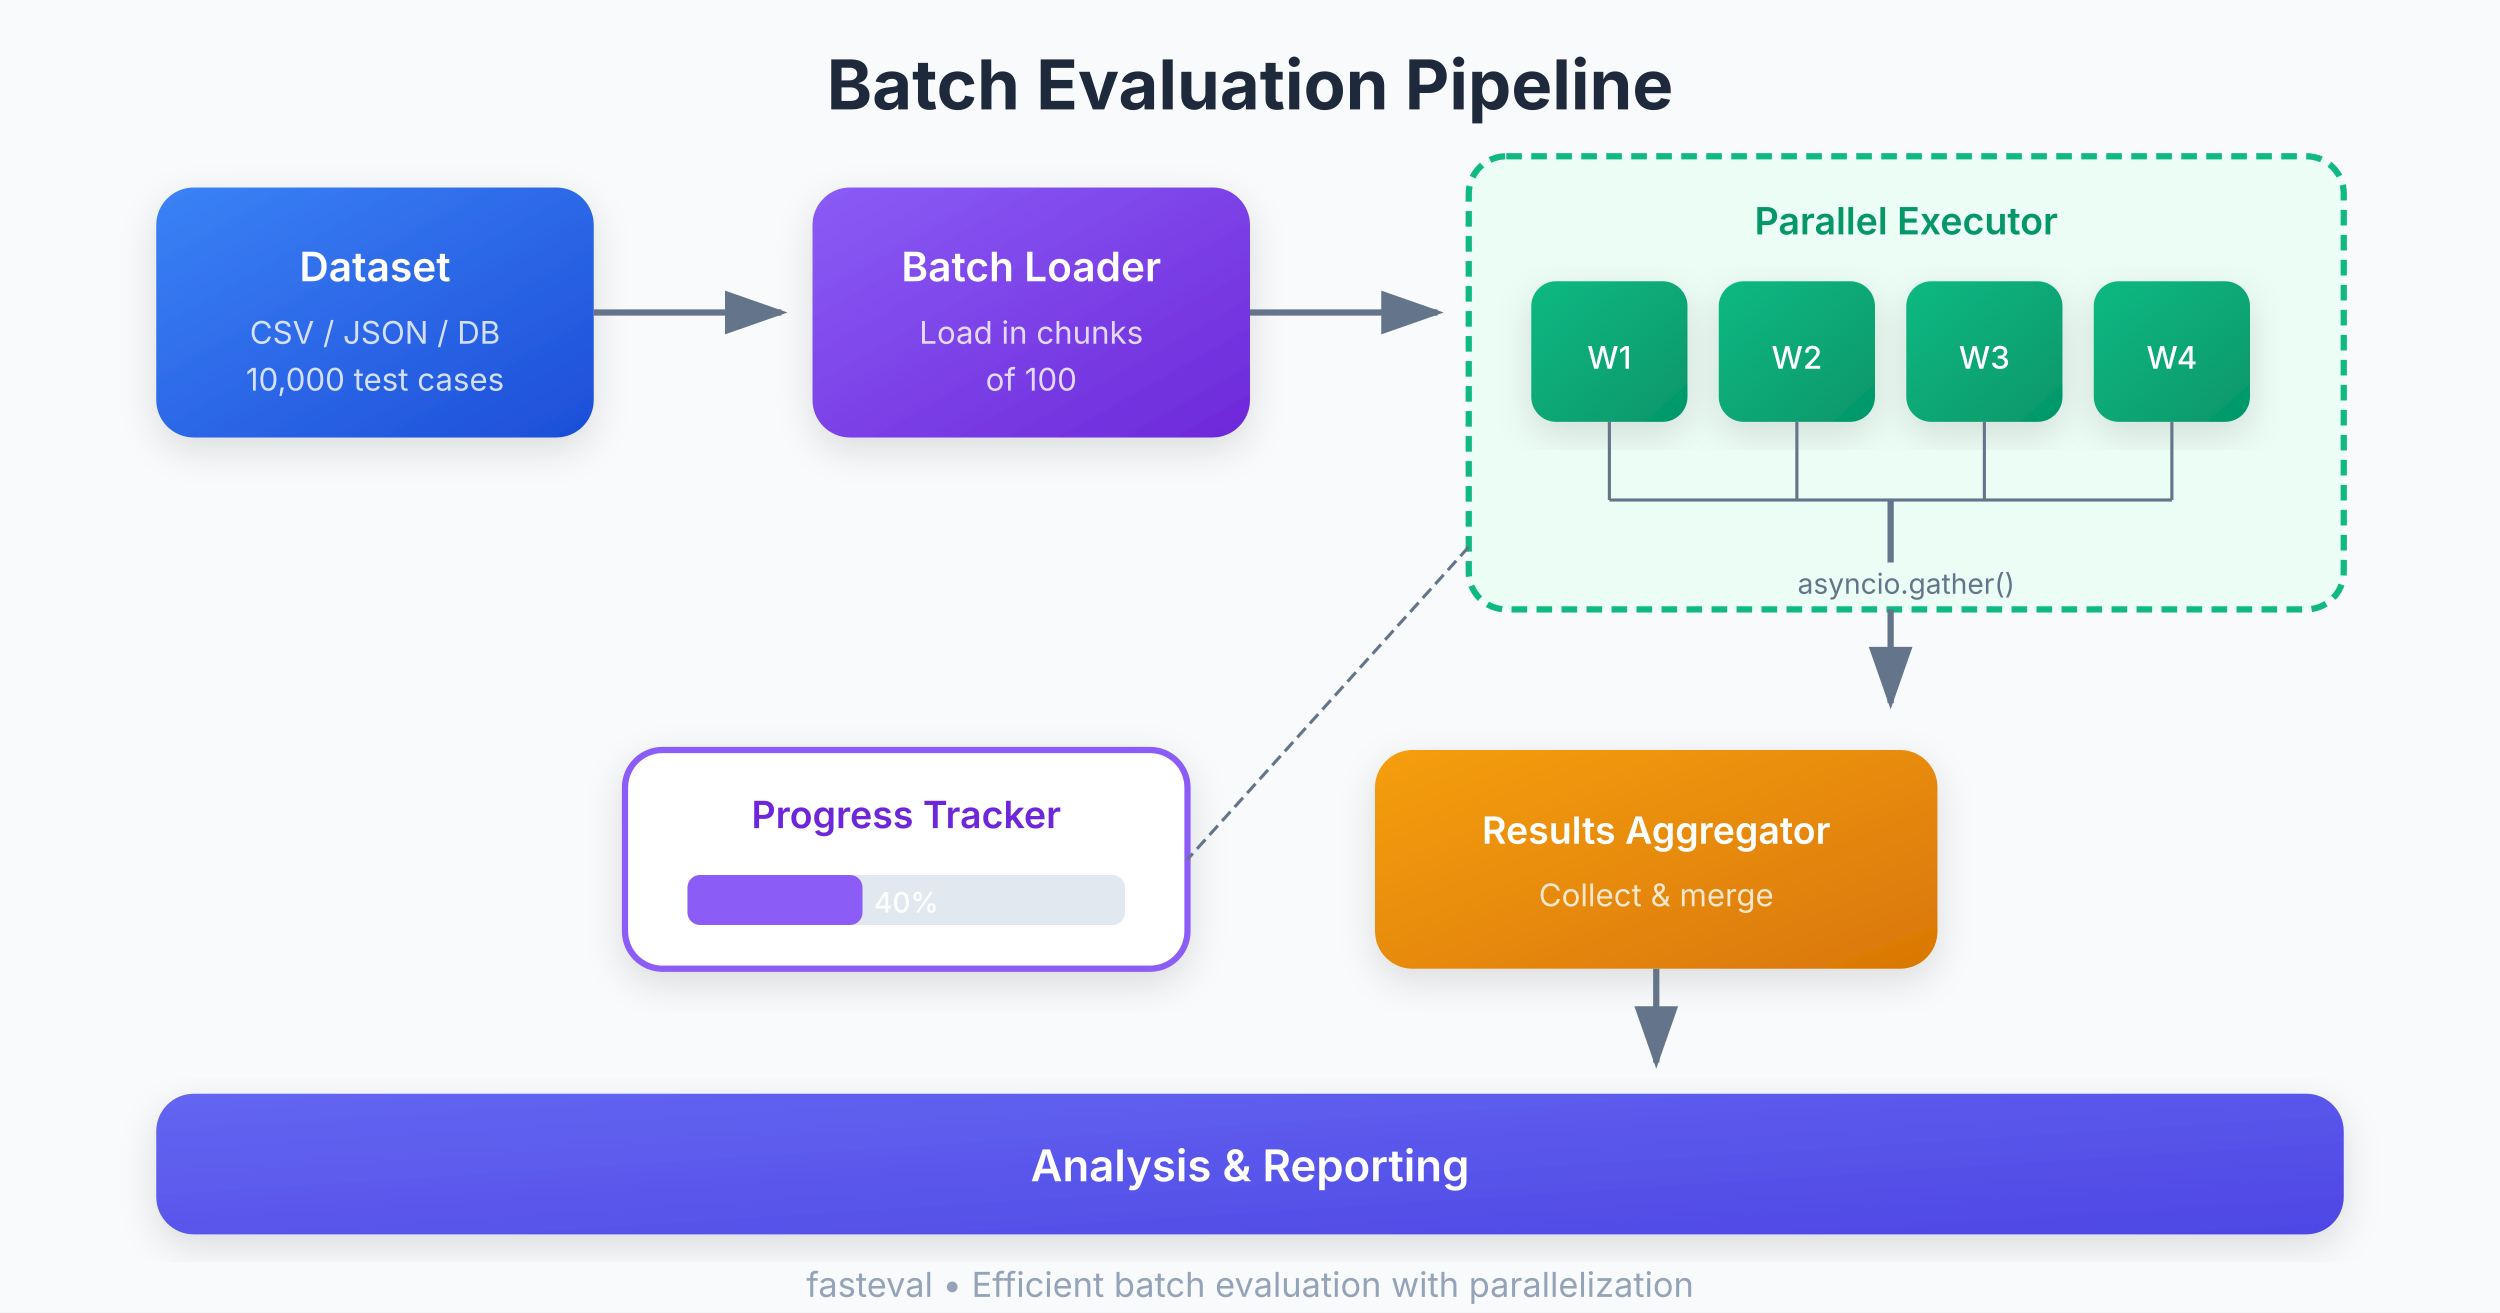
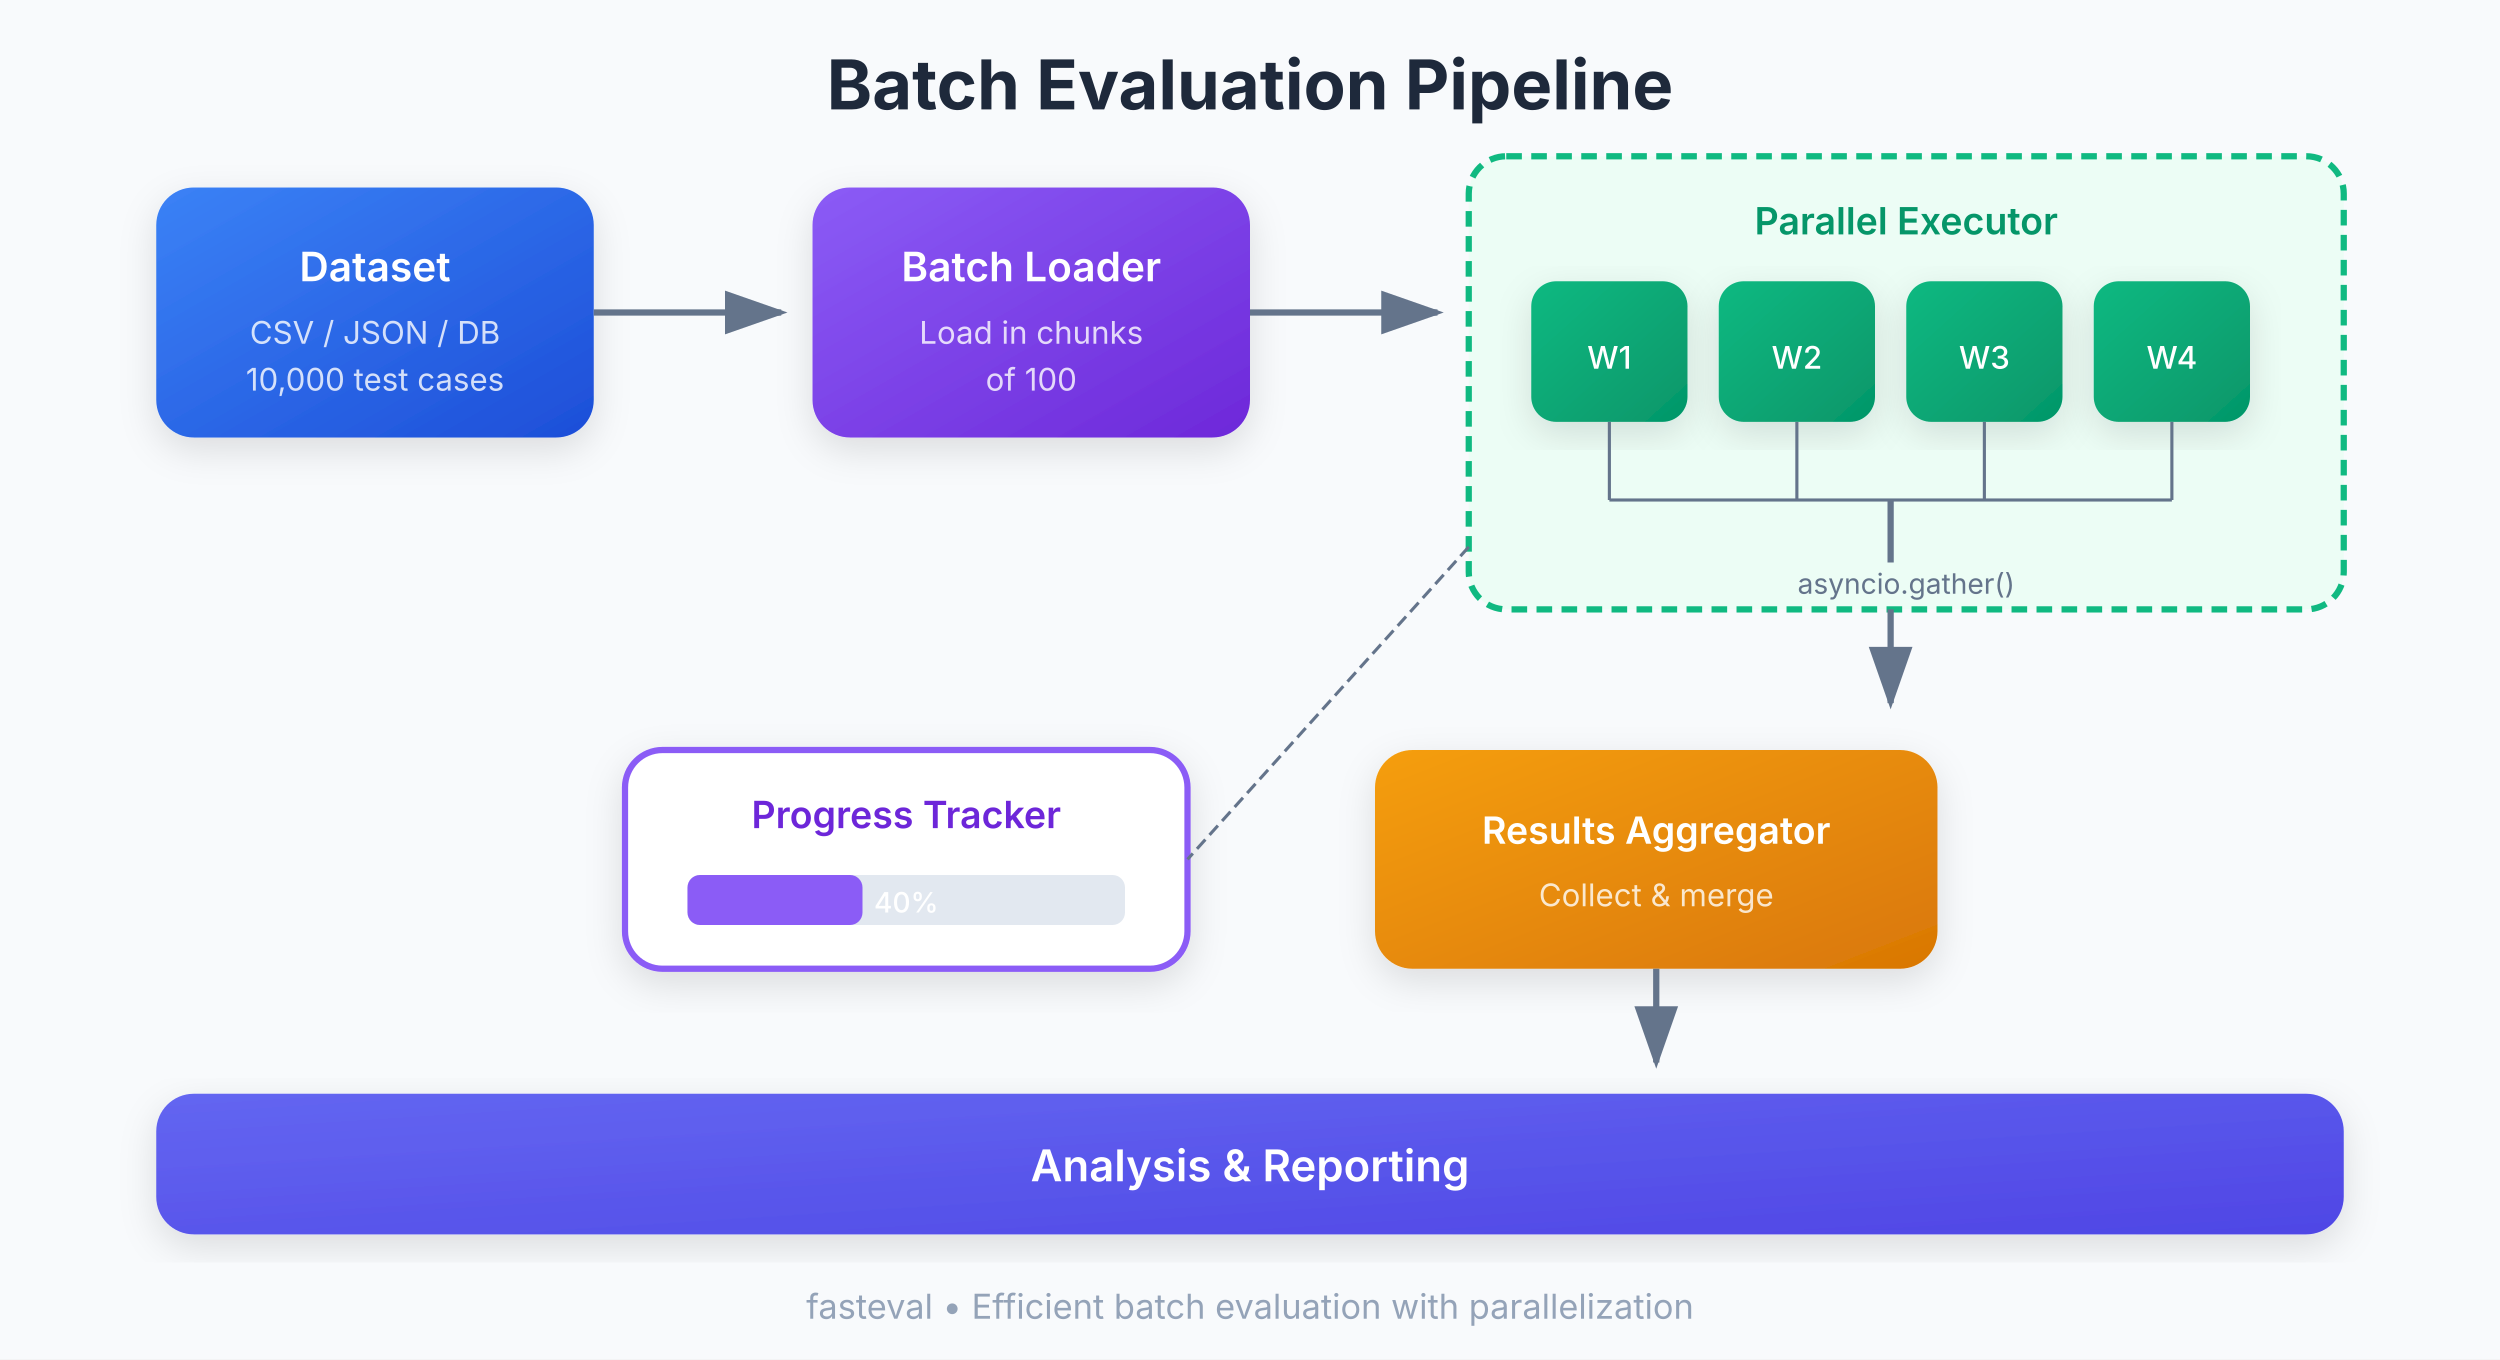
- <svg xmlns="http://www.w3.org/2000/svg" viewBox="0 0 800 420" font-family="system-ui, -apple-system, sans-serif">
+ <svg xmlns="http://www.w3.org/2000/svg" viewBox="0 0 800 435" font-family="system-ui, -apple-system, sans-serif">
  <defs>
    <linearGradient id="datasetGrad" x1="0%" y1="0%" x2="100%" y2="100%">
      <stop offset="0%" style="stop-color:#3b82f6" />
      <stop offset="100%" style="stop-color:#1d4ed8" />
    </linearGradient>
    <linearGradient id="loaderGrad" x1="0%" y1="0%" x2="100%" y2="100%">
      <stop offset="0%" style="stop-color:#8b5cf6" />
      <stop offset="100%" style="stop-color:#6d28d9" />
    </linearGradient>
    <linearGradient id="executorGrad" x1="0%" y1="0%" x2="100%" y2="100%">
      <stop offset="0%" style="stop-color:#10b981" />
      <stop offset="100%" style="stop-color:#059669" />
    </linearGradient>
    <linearGradient id="aggGrad" x1="0%" y1="0%" x2="100%" y2="100%">
      <stop offset="0%" style="stop-color:#f59e0b" />
      <stop offset="100%" style="stop-color:#d97706" />
    </linearGradient>
    <linearGradient id="analysisGrad" x1="0%" y1="0%" x2="100%" y2="100%">
      <stop offset="0%" style="stop-color:#6366f1" />
      <stop offset="100%" style="stop-color:#4f46e5" />
    </linearGradient>
    <filter id="shadowBatch" x="-20%" y="-20%" width="140%" height="140%">
      <feDropShadow dx="0" dy="4" stdDeviation="6" flood-opacity="0.12" />
    </filter>
    <marker id="arrowBatch" markerWidth="10" markerHeight="7" refX="9" refY="3.5" orient="auto">
      <polygon points="0 0, 10 3.5, 0 7" fill="#64748b" />
    </marker>
  </defs>
-   <rect width="800" height="420" fill="#f8fafc" />
+   <rect width="800" height="435" fill="#f8fafc" />
  <text x="400" y="35" text-anchor="middle" font-size="22" font-weight="700" fill="#1e293b">Batch Evaluation Pipeline</text>
  <g filter="url(#shadowBatch)">
    <rect x="50" y="60" width="140" height="80" rx="12" fill="url(#datasetGrad)" />
    <text x="120" y="90" text-anchor="middle" font-size="13" font-weight="600" fill="white">Dataset</text>
    <text x="120" y="110" text-anchor="middle" font-size="10" fill="rgba(255,255,255,0.8)">CSV / JSON / DB</text>
    <text x="120" y="125" text-anchor="middle" font-size="10" fill="rgba(255,255,255,0.8)">10,000 test cases</text>
  </g>
  <line x1="190" y1="100" x2="250" y2="100" stroke="#64748b" stroke-width="2" marker-end="url(#arrowBatch)" />
  <g filter="url(#shadowBatch)">
    <rect x="260" y="60" width="140" height="80" rx="12" fill="url(#loaderGrad)" />
    <text x="330" y="90" text-anchor="middle" font-size="13" font-weight="600" fill="white">Batch Loader</text>
    <text x="330" y="110" text-anchor="middle" font-size="10" fill="rgba(255,255,255,0.8)">Load in chunks</text>
    <text x="330" y="125" text-anchor="middle" font-size="10" fill="rgba(255,255,255,0.8)">of 100</text>
  </g>
  <line x1="400" y1="100" x2="460" y2="100" stroke="#64748b" stroke-width="2" marker-end="url(#arrowBatch)" />
  <g>
    <rect x="470" y="50" width="280" height="145" rx="12" fill="#ecfdf5" stroke="#10b981" stroke-width="2" stroke-dasharray="5,3" />
    <text x="610" y="75" text-anchor="middle" font-size="12" font-weight="600" fill="#059669">Parallel Executor</text>
    <g filter="url(#shadowBatch)">
      <rect x="490" y="90" width="50" height="45" rx="8" fill="url(#executorGrad)" />
      <text x="515" y="118" text-anchor="middle" font-size="10" font-weight="500" fill="white">W1</text>
    </g>
    <g filter="url(#shadowBatch)">
      <rect x="550" y="90" width="50" height="45" rx="8" fill="url(#executorGrad)" />
      <text x="575" y="118" text-anchor="middle" font-size="10" font-weight="500" fill="white">W2</text>
    </g>
    <g filter="url(#shadowBatch)">
      <rect x="610" y="90" width="50" height="45" rx="8" fill="url(#executorGrad)" />
      <text x="635" y="118" text-anchor="middle" font-size="10" font-weight="500" fill="white">W3</text>
    </g>
    <g filter="url(#shadowBatch)">
      <rect x="670" y="90" width="50" height="45" rx="8" fill="url(#executorGrad)" />
      <text x="695" y="118" text-anchor="middle" font-size="10" font-weight="500" fill="white">W4</text>
    </g>
    <line x1="515" y1="135" x2="515" y2="160" stroke="#64748b" stroke-width="1" />
    <line x1="575" y1="135" x2="575" y2="160" stroke="#64748b" stroke-width="1" />
    <line x1="635" y1="135" x2="635" y2="160" stroke="#64748b" stroke-width="1" />
    <line x1="695" y1="135" x2="695" y2="160" stroke="#64748b" stroke-width="1" />
    <line x1="515" y1="160" x2="695" y2="160" stroke="#64748b" stroke-width="1" />
    <line x1="605" y1="160" x2="605" y2="180" stroke="#64748b" stroke-width="2" />
    <text x="610" y="190" text-anchor="middle" font-size="9" fill="#64748b">asyncio.gather()</text>
  </g>
  <line x1="605" y1="195" x2="605" y2="225" stroke="#64748b" stroke-width="2" marker-end="url(#arrowBatch)" />
  <g filter="url(#shadowBatch)">
    <rect x="200" y="240" width="180" height="70" rx="12" fill="white" stroke="#8b5cf6" stroke-width="2" />
    <text x="290" y="265" text-anchor="middle" font-size="12" font-weight="600" fill="#6d28d9">Progress Tracker</text>
    <rect x="220" y="280" width="140" height="16" rx="4" fill="#e2e8f0" />
    <rect x="220" y="280" width="56" height="16" rx="4" fill="#8b5cf6" />
    <text x="290" y="292" text-anchor="middle" font-size="9" font-weight="500" fill="white">40%</text>
  </g>
  <line x1="470" y1="175" x2="380" y2="275" stroke="#64748b" stroke-width="1" stroke-dasharray="4,2" />
  <g filter="url(#shadowBatch)">
    <rect x="440" y="240" width="180" height="70" rx="12" fill="url(#aggGrad)" />
    <text x="530" y="270" text-anchor="middle" font-size="12" font-weight="600" fill="white">Results Aggregator</text>
    <text x="530" y="290" text-anchor="middle" font-size="10" fill="rgba(255,255,255,0.8)">Collect &amp; merge</text>
  </g>
  <line x1="530" y1="310" x2="530" y2="340" stroke="#64748b" stroke-width="2" marker-end="url(#arrowBatch)" />
  <g filter="url(#shadowBatch)">
    <rect x="50" y="350" width="700" height="45" rx="12" fill="url(#analysisGrad)" />
    <text x="400" y="378" text-anchor="middle" font-size="14" font-weight="600" fill="white">Analysis &amp; Reporting</text>
  </g>
-   <text x="400" y="415" text-anchor="middle" font-size="11" fill="#94a3b8">fasteval • Efficient batch evaluation with parallelization</text>
+   <text x="400" y="422" text-anchor="middle" font-size="11" fill="#94a3b8">fasteval • Efficient batch evaluation with parallelization</text>
</svg>
